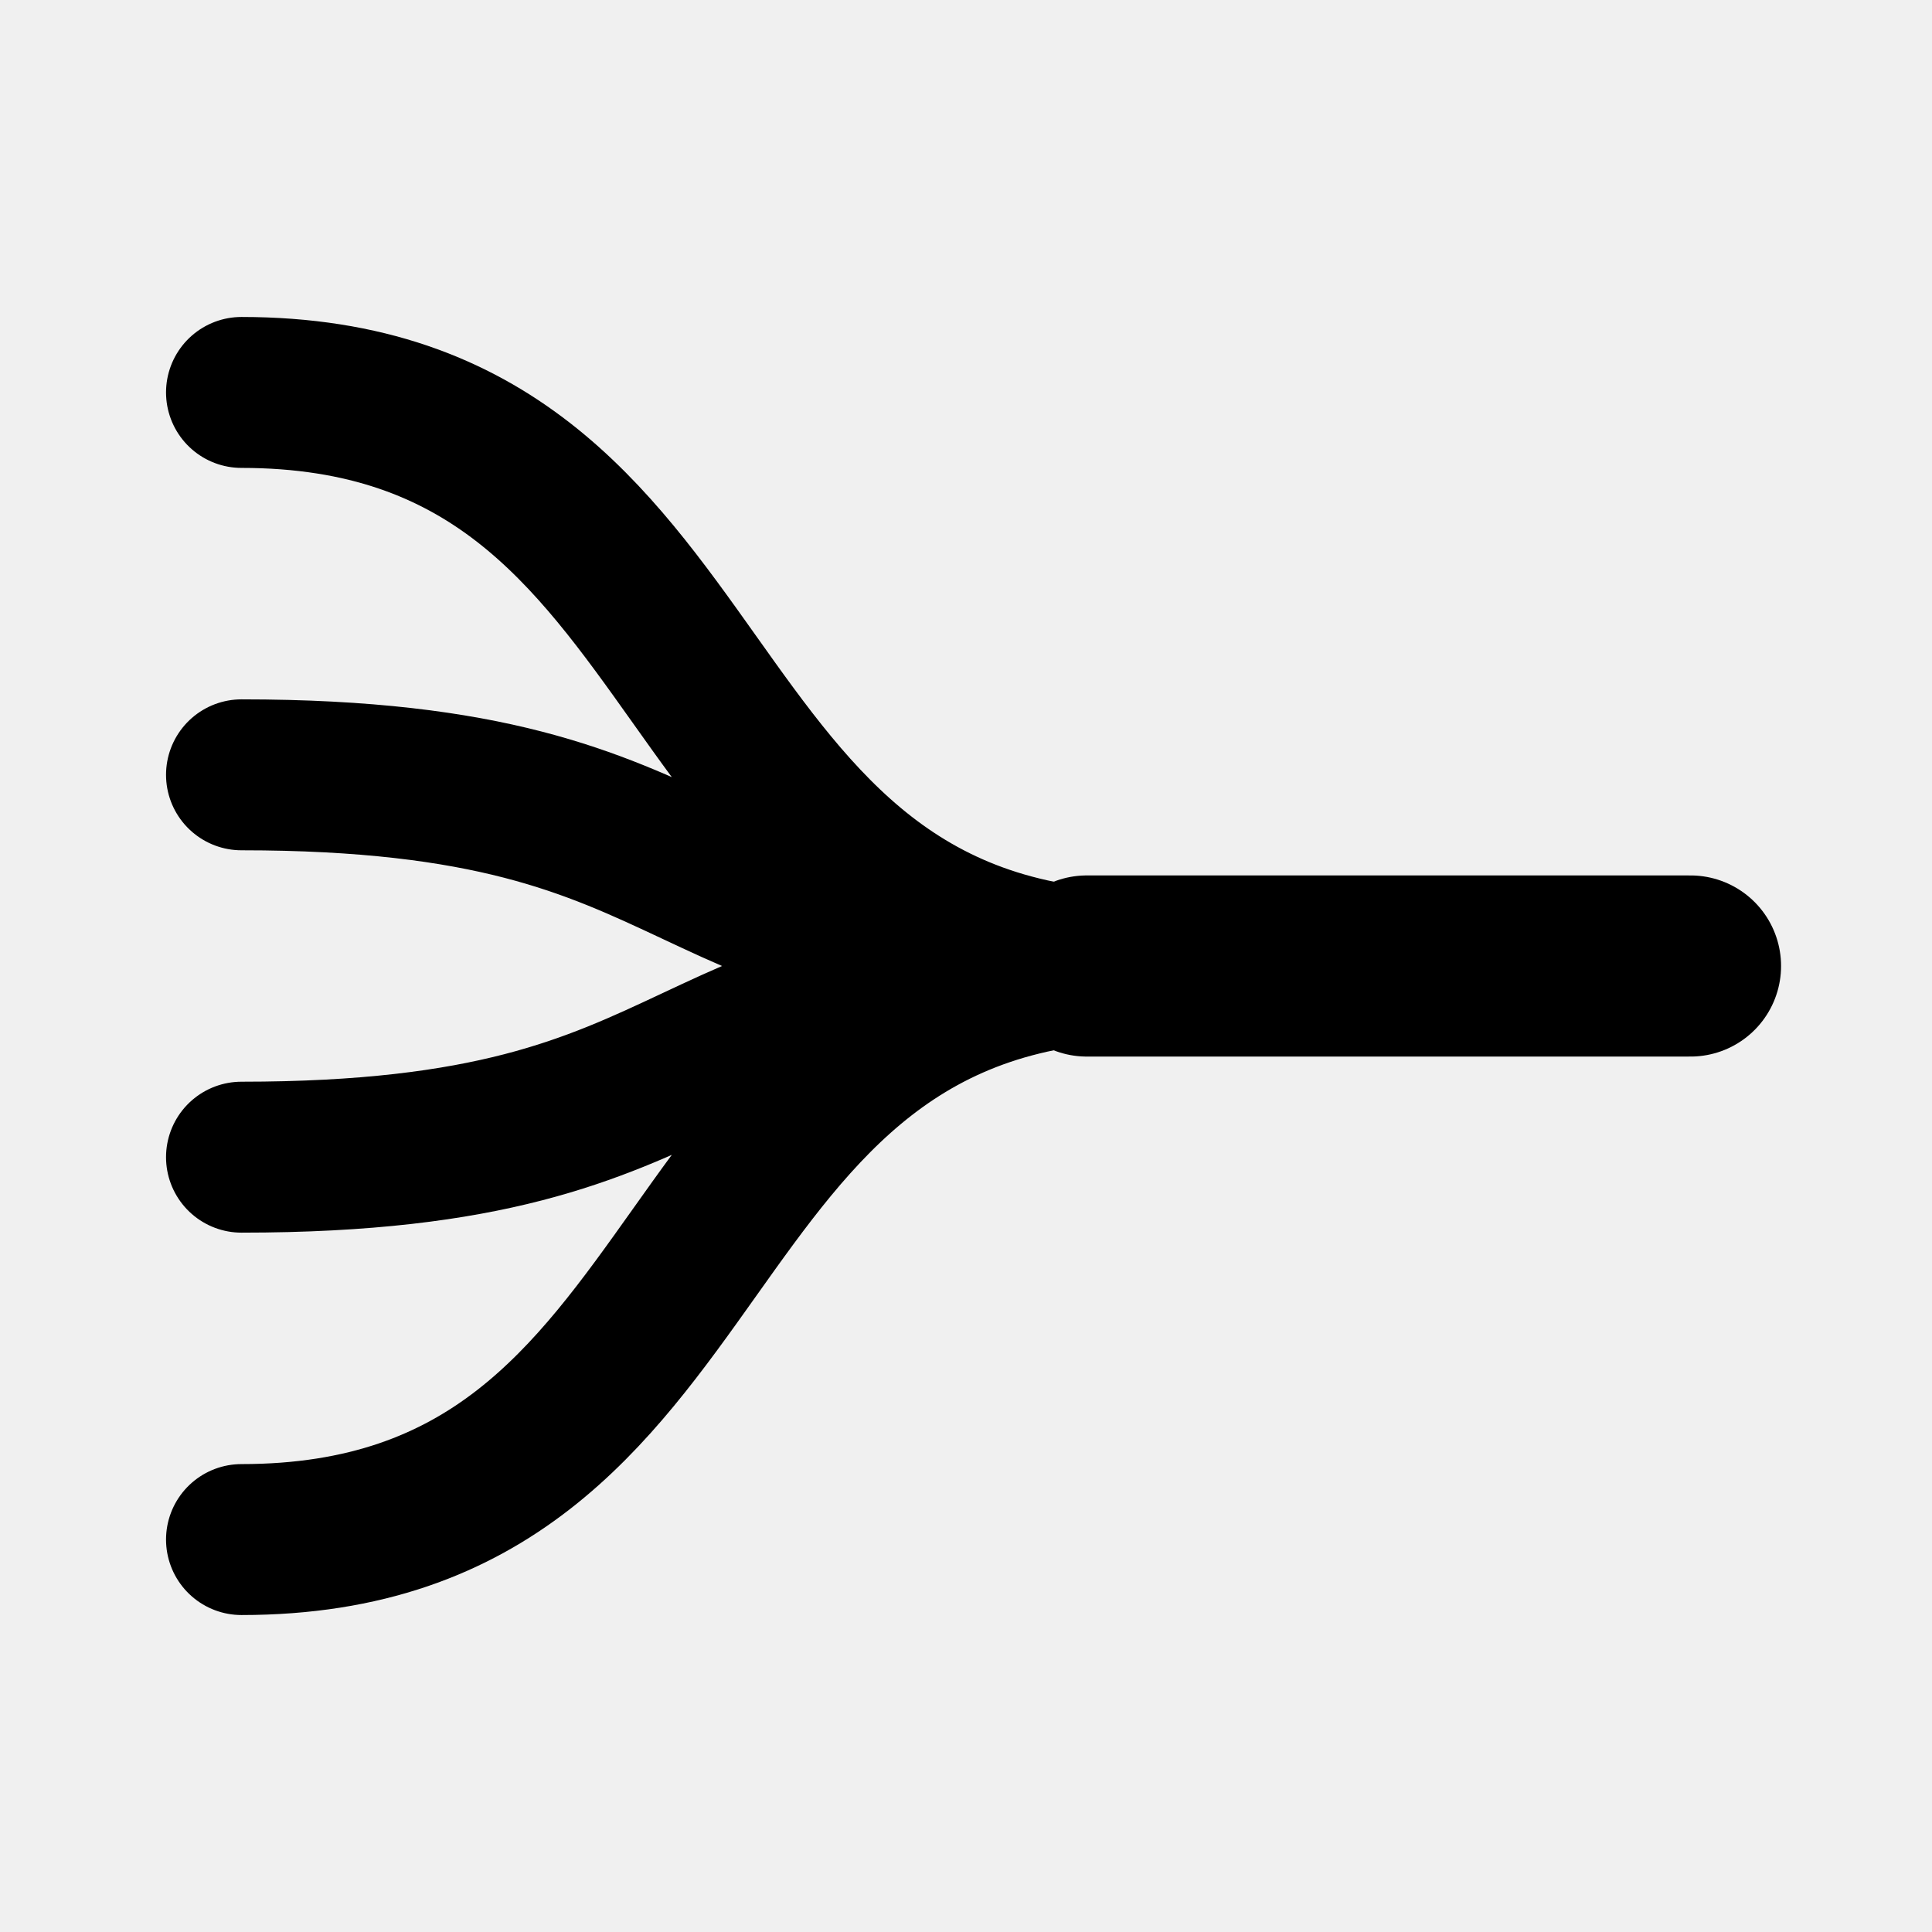
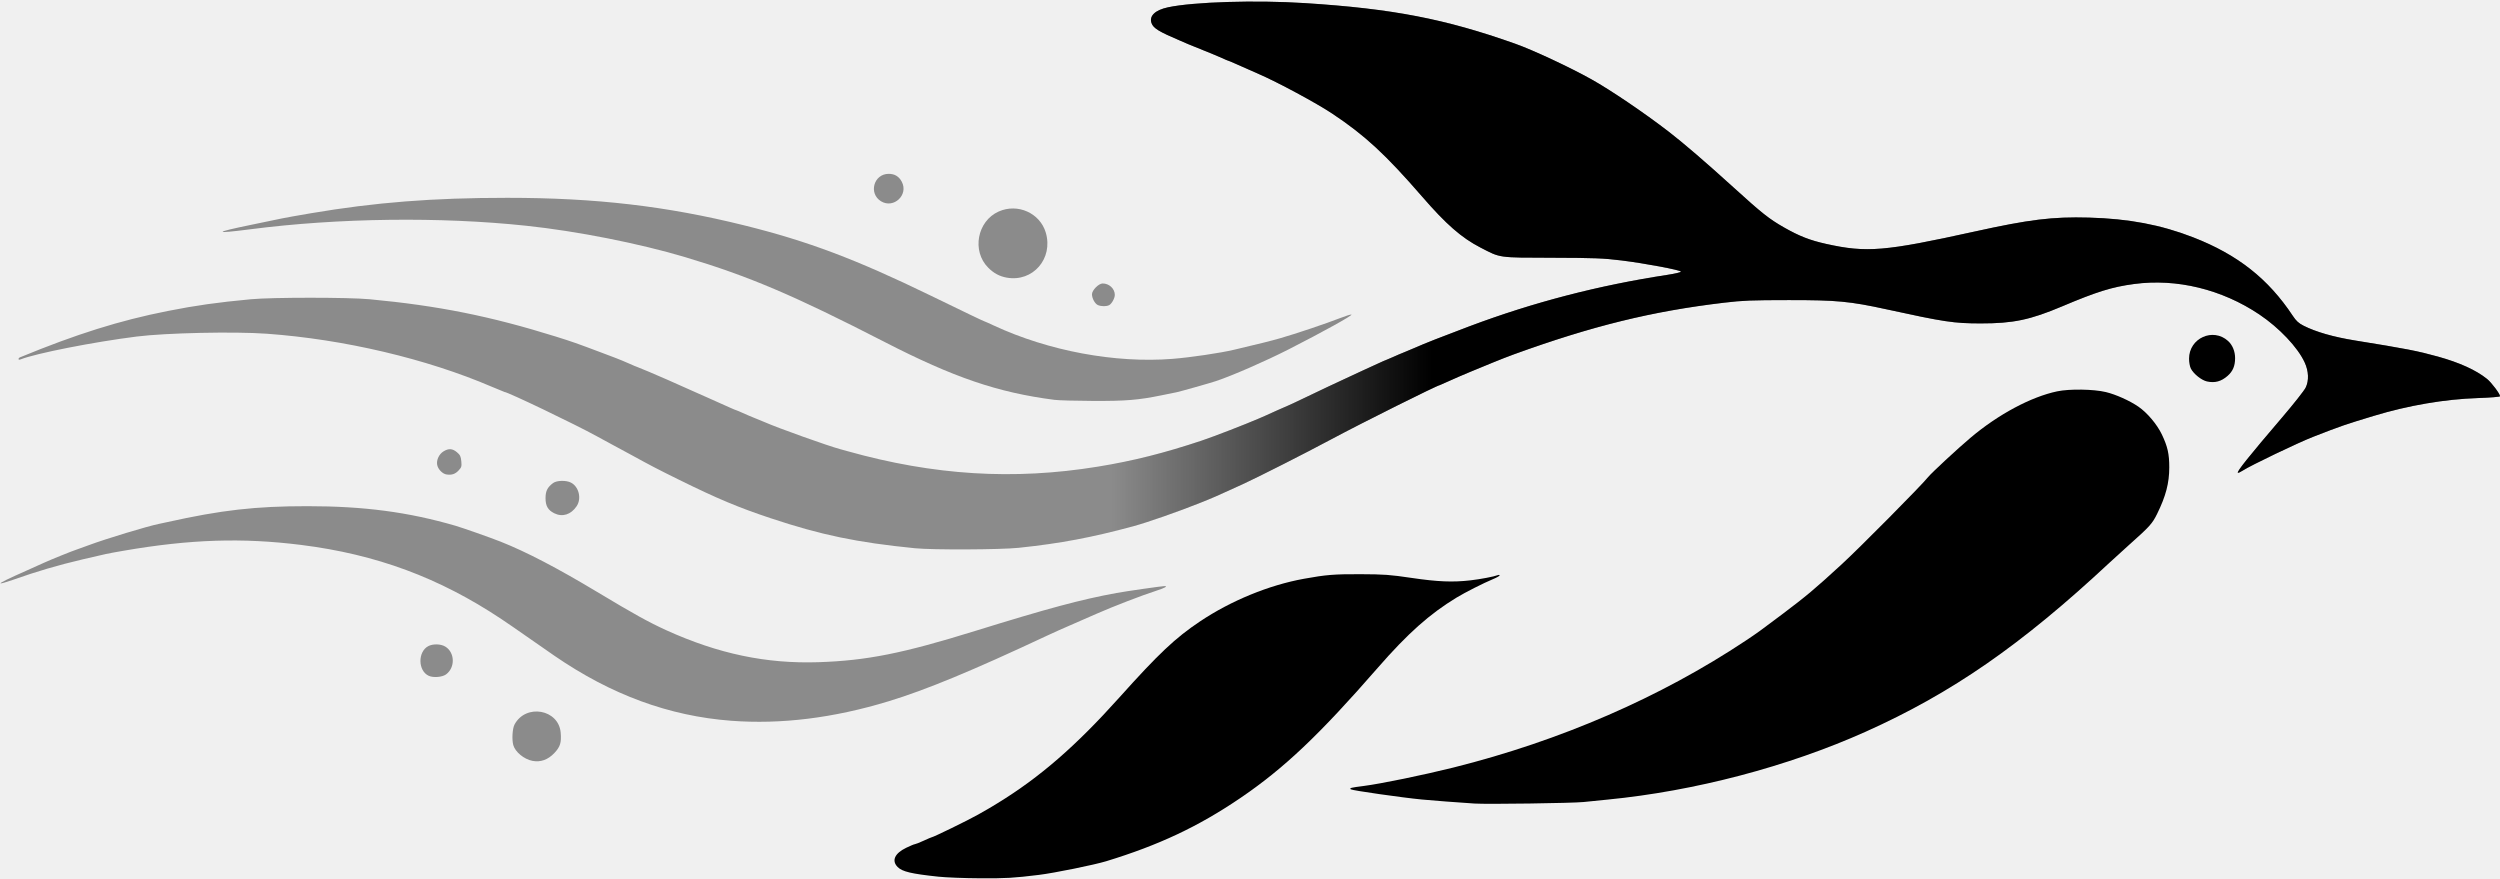
- <svg xmlns="http://www.w3.org/2000/svg" width="64" height="64" viewBox="0 0 64 64">
-   <g fill="none" stroke="#000000" stroke-linecap="round">
-     <path stroke-width="5" d="M8 13.000C24.50 13.000 21.50 32 38 32 M8 25.667C24.50 25.667 21.50 32 38 32 M8 38.333C24.50 38.333 21.50 32 38 32 M8 51.000C24.50 51.000 21.50 32 38 32" />
-     <path stroke-width="6" d="M36 32H56" />
+ <svg xmlns="http://www.w3.org/2000/svg" width="182.15" height="64" viewBox="0 0 182.15 64">
+   <g transform="translate(-12.214 -70.789) scale(0.16641)">
+     <defs>
+       <linearGradient id="mg" gradientUnits="userSpaceOnUse" x1="560" y1="0" x2="700" y2="0">
+         <stop offset="0" stop-color="#fff" stop-opacity="0" />
+         <stop offset="1" stop-color="#fff" />
+       </linearGradient>
+       <mask id="mk" maskUnits="userSpaceOnUse" x="0" y="0" width="1300" height="1300">
+         <rect width="1300" height="1300" fill="url(#mg)" />
+         <rect x="560" y="380" width="400" height="164" fill="#fff" />
+       </mask>
+     </defs>
+     <g fill="#000000">
+       <g fill-opacity="0.42">
+         <path d="M459.15 513.52 C453.55 510.10 455.95 501.50 462.50 501.50 C465.15 501.50 467.03 502.65 468.26 505.02 C471.23 510.76 464.67 516.88 459.15 513.52Z" />
+         <path d="M514.13 546.94 C511.00 546.37 508.51 545.03 506.09 542.61 C498.77 535.31 501.23 522.16 510.69 517.98 C519.01 514.30 528.73 518.67 531.27 527.21 C534.65 538.61 525.60 549.03 514.13 546.94Z" />
+         <path d="M554.15 558.99 C552.84 558.46 551.50 556.06 551.50 554.22 C551.50 552.47 554.44 549.50 556.18 549.50 C559.05 549.50 561.50 551.80 561.50 554.50 C561.50 555.97 560.17 558.37 559.03 558.99 C557.88 559.60 555.67 559.60 554.15 558.99Z" />
+         <path d="M268.91 633.13 C267.17 632.88 265.20 630.88 264.82 628.96 C264.39 626.84 265.61 624.22 267.59 623.01 C269.85 621.64 271.48 621.74 273.46 623.39 C274.85 624.55 275.17 625.21 275.37 627.32 C275.59 629.59 275.46 630.02 274.18 631.38 C272.70 632.96 271.20 633.46 268.91 633.13Z" />
+         <path d="M316.04 650.10 C313.31 648.74 312.25 646.89 312.25 643.50 C312.25 640.38 313.07 638.74 315.56 636.88 C317.14 635.70 321.28 635.60 323.38 636.69 C326.87 638.49 328.12 643.70 325.86 647.04 C323.37 650.73 319.64 651.90 316.04 650.10Z" />
+         <path d="M261.13 721.29 C256.35 719.12 256.24 710.71 260.95 708.27 C263.02 707.20 266.41 707.30 268.35 708.48 C272.58 711.06 272.77 717.63 268.71 720.65 C267.05 721.88 263.16 722.21 261.13 721.29Z" />
+         <path d="M306.50 758.52 C302.84 757.81 298.97 754.62 298.13 751.62 C297.46 749.22 297.75 744.35 298.66 742.64 C303.58 733.36 318.04 735.91 318.89 746.21 C319.25 750.53 318.69 752.34 316.17 755.03 C313.37 758.03 310.08 759.22 306.50 758.52Z" />
+         <path d="M535.00 600.45 C510.24 597.24 490.92 590.65 460.75 575.14 C421.06 554.74 401.22 546.30 373.50 538.01 C353.32 531.98 326.00 526.58 303.80 524.23 C266.15 520.24 221.62 520.80 183.13 525.76 C166.68 527.88 166.80 527.22 183.50 523.79 C189.69 522.52 195.76 521.26 197.00 520.99 C198.24 520.72 203.86 519.72 209.50 518.76 C237.66 513.98 262.89 512.00 295.50 512.00 C334.16 512.00 365.20 515.61 399.25 524.06 C427.13 530.98 448.11 538.88 480.75 554.75 C495.69 562.02 503.99 566.00 504.21 566.00 C504.31 566.00 506.28 566.87 508.58 567.94 C532.50 579.05 561.69 584.49 586.75 582.51 C594.66 581.88 607.60 579.97 613.75 578.51 C625.45 575.75 629.51 574.73 634.00 573.45 C640.49 571.60 654.26 566.97 660.14 564.66 C662.56 563.71 664.79 563.01 665.10 563.12 C665.85 563.37 652.72 570.65 637.74 578.29 C627.49 583.51 612.99 589.85 605.75 592.26 C603.11 593.14 590.10 596.82 588.50 597.14 C587.81 597.28 584.89 597.87 582.00 598.46 C571.77 600.55 566.43 600.99 552.00 600.93 C544.44 600.90 536.79 600.69 535.00 600.45Z" />
+         <path d="M393.50 740.96 C366.35 738.90 341.01 729.59 316.25 712.58 C313.23 710.50 307.71 706.67 304.00 704.06 C300.29 701.45 295.34 698.05 293.00 696.49 C265.74 678.33 238.17 668.11 205.25 663.98 C179.50 660.75 156.75 661.49 127.65 666.50 C120.47 667.74 119.87 667.87 109.75 670.26 C98.50 672.92 89.68 675.51 79.08 679.26 C76.24 680.26 73.79 680.96 73.64 680.81 C73.37 680.54 76.94 678.79 85.50 675.00 C87.84 673.96 90.99 672.55 92.50 671.85 C95.57 670.44 105.07 666.60 107.00 665.99 C107.69 665.77 110.16 664.88 112.50 664.00 C119.87 661.26 137.77 655.83 143.00 654.76 C143.96 654.56 145.54 654.22 146.50 654.01 C170.37 648.70 185.18 647.01 208.00 647.01 C232.75 647.01 252.12 649.57 272.75 655.56 C275.92 656.48 287.97 660.72 292.60 662.55 C303.71 666.95 317.33 674.04 334.75 684.50 C350.90 694.21 357.51 697.86 365.14 701.33 C387.87 711.65 408.90 716.07 431.75 715.32 C452.79 714.63 468.59 711.49 500.25 701.67 C532.25 691.75 546.73 687.86 562.25 685.02 C566.45 684.25 582.05 682.01 583.23 682.00 C584.87 682.00 583.46 682.81 579.75 684.00 C573.55 685.99 560.44 691.05 553.50 694.12 C549.79 695.77 544.50 698.08 541.75 699.26 C539.00 700.43 534.50 702.45 531.75 703.74 C499.12 719.05 478.89 727.43 462.50 732.42 C438.36 739.77 415.37 742.62 393.50 740.96Z" />
+         <path d="M474.00 665.43 C448.48 662.88 432.93 659.64 410.75 652.26 C396.76 647.61 387.44 643.70 370.75 635.47 C361.50 630.91 358.25 629.22 349.50 624.41 C347.71 623.43 344.56 621.73 342.50 620.63 C340.44 619.53 336.95 617.64 334.75 616.42 C325.39 611.25 295.67 597.00 294.25 597.00 C294.14 597.00 291.62 595.96 288.65 594.69 C260.10 582.45 224.05 573.96 190.25 571.51 C176.06 570.48 146.09 571.13 133.25 572.74 C114.43 575.11 89.04 580.10 82.38 582.76 C81.89 582.95 81.50 582.88 81.50 582.61 C81.50 582.33 81.78 581.99 82.13 581.85 C106.76 571.69 125.82 565.71 146.75 561.57 C159.28 559.09 168.51 557.79 183.25 556.41 C192.61 555.53 225.89 555.53 235.25 556.41 C265.24 559.23 288.05 563.80 316.75 572.75 C323.79 574.95 326.21 575.80 336.25 579.59 C338.45 580.42 341.49 581.57 343.00 582.14 C344.51 582.71 347.16 583.81 348.89 584.59 C350.61 585.36 352.12 586.00 352.24 586.00 C352.46 586.00 361.57 589.85 365.38 591.55 C368.29 592.85 373.60 595.22 378.88 597.56 C380.04 598.08 381.96 598.92 383.12 599.44 C387.75 601.49 390.36 602.66 392.89 603.81 C394.34 604.46 395.63 605.00 395.75 605.00 C395.87 605.00 397.16 605.55 398.62 606.21 C400.08 606.88 402.50 607.91 404.01 608.50 C405.52 609.09 407.43 609.88 408.25 610.24 C413.96 612.77 435.92 620.62 441.25 622.04 C442.07 622.26 443.54 622.66 444.50 622.94 C482.23 633.53 517.18 635.70 554.00 629.71 C569.48 627.20 583.25 623.74 599.75 618.23 C604.73 616.57 618.91 611.08 624.50 608.66 C625.46 608.24 626.70 607.71 627.25 607.47 C627.80 607.24 630.24 606.14 632.67 605.02 C635.11 603.91 637.19 603.00 637.29 603.00 C637.40 603.00 640.92 601.35 645.12 599.33 C649.31 597.31 653.65 595.25 654.75 594.74 C655.85 594.24 659.11 592.72 662.00 591.36 C664.89 590.00 668.49 588.33 670.00 587.64 C671.51 586.96 674.40 585.63 676.42 584.70 C678.44 583.76 680.17 583.00 680.28 583.00 C680.38 583.00 681.66 582.45 683.12 581.79 C684.58 581.12 686.98 580.10 688.47 579.51 C689.95 578.93 692.09 578.03 693.21 577.52 C696.58 575.99 705.11 572.63 716.75 568.26 C744.79 557.73 773.25 550.34 803.63 545.70 C806.87 545.20 809.44 544.58 809.36 544.32 C809.12 543.61 793.61 540.69 783.32 539.42 C775.34 538.44 771.69 538.30 753.00 538.24 C728.95 538.17 730.54 538.39 721.54 533.75 C713.30 529.49 706.56 523.60 696.08 511.50 C680.08 493.03 670.95 484.60 656.75 475.16 C649.74 470.50 632.91 461.43 624.50 457.78 C620.12 455.88 617.26 454.62 614.11 453.19 C612.66 452.54 611.37 452.00 611.25 452.00 C611.13 452.00 609.84 451.46 608.39 450.79 C606.94 450.13 603.39 448.65 600.50 447.50 C597.61 446.36 594.52 445.10 593.62 444.71 C592.73 444.32 591.27 443.69 590.38 443.31 C580.72 439.21 578.37 437.77 577.56 435.47 C576.48 432.36 579.16 429.80 584.75 428.60 C595.88 426.21 623.22 425.37 644.75 426.75 C683.11 429.20 706.05 433.63 736.75 444.51 C744.57 447.28 760.70 454.82 770.25 460.16 C778.57 464.81 793.31 474.80 803.79 482.87 C810.54 488.07 820.12 496.31 832.25 507.32 C844.87 518.79 847.94 521.22 854.47 524.95 C861.23 528.80 865.84 530.60 873.00 532.19 C890.65 536.11 898.59 535.45 937.75 526.81 C962.00 521.46 972.05 520.23 988.00 520.66 C1005.45 521.14 1019.52 523.80 1033.69 529.32 C1053.15 536.91 1066.50 547.43 1077.26 563.67 C1078.77 565.95 1079.82 566.90 1082.03 568.02 C1087.43 570.74 1095.09 572.94 1104.50 574.46 C1126.98 578.09 1131.82 579.03 1140.82 581.52 C1150.31 584.16 1157.48 587.42 1162.32 591.31 C1164.26 592.87 1168.00 597.86 1168.00 598.88 C1168.00 599.14 1163.74 599.49 1158.38 599.67 C1143.83 600.15 1127.86 602.88 1112.75 607.46 C1099.80 611.39 1098.72 611.76 1086.25 616.61 C1079.63 619.18 1058.79 629.17 1055.36 631.41 C1054.33 632.09 1053.36 632.52 1053.20 632.37 C1052.70 631.87 1058.06 625.17 1072.50 608.27 C1077.59 602.32 1082.27 596.39 1082.90 595.10 C1084.40 592.02 1084.23 587.88 1082.43 584.00 C1079.39 577.44 1071.32 568.91 1062.60 563.06 C1046.18 552.04 1026.39 547.23 1007.75 549.74 C998.10 551.03 991.51 553.08 976.25 559.53 C962.20 565.46 954.82 567.01 940.58 566.99 C928.86 566.98 924.78 566.37 899.25 560.79 C883.31 557.31 877.53 556.76 856.50 556.78 C840.24 556.79 836.49 556.94 828.25 557.92 C796.63 561.67 770.57 568.08 736.15 580.56 C733.89 581.38 729.84 582.96 727.15 584.07 C724.45 585.18 719.89 587.06 717.00 588.25 C714.11 589.44 710.01 591.22 707.87 592.20 C705.74 593.19 703.91 594.00 703.81 594.00 C702.83 594.00 669.76 610.51 656.50 617.61 C644.90 623.83 624.04 634.41 617.25 637.51 C606.02 642.65 604.75 643.21 599.00 645.51 C589.56 649.30 575.78 654.12 569.63 655.79 C551.53 660.71 537.68 663.32 519.41 665.24 C511.51 666.08 481.65 666.20 474.00 665.43Z" />
+       </g>
+       <g mask="url(#mk)">
+         <path d="M474.00 665.43 C448.48 662.88 432.93 659.64 410.75 652.26 C396.76 647.61 387.44 643.70 370.75 635.47 C361.50 630.91 358.25 629.22 349.50 624.41 C347.71 623.43 344.56 621.73 342.50 620.63 C340.44 619.53 336.95 617.64 334.75 616.42 C325.39 611.25 295.67 597.00 294.25 597.00 C294.14 597.00 291.62 595.96 288.65 594.69 C260.10 582.45 224.05 573.96 190.25 571.51 C176.06 570.48 146.09 571.13 133.25 572.74 C114.43 575.11 89.04 580.10 82.38 582.76 C81.89 582.95 81.50 582.88 81.50 582.61 C81.50 582.33 81.78 581.99 82.13 581.85 C106.76 571.69 125.82 565.71 146.75 561.57 C159.28 559.09 168.51 557.79 183.25 556.41 C192.61 555.53 225.89 555.53 235.25 556.41 C265.24 559.23 288.05 563.80 316.75 572.75 C323.79 574.95 326.21 575.80 336.25 579.59 C338.45 580.42 341.49 581.57 343.00 582.14 C344.51 582.71 347.16 583.81 348.89 584.59 C350.61 585.36 352.12 586.00 352.24 586.00 C352.46 586.00 361.57 589.85 365.38 591.55 C368.29 592.85 373.60 595.22 378.88 597.56 C380.04 598.08 381.96 598.92 383.12 599.44 C387.75 601.49 390.36 602.66 392.89 603.81 C394.34 604.46 395.63 605.00 395.75 605.00 C395.87 605.00 397.16 605.55 398.62 606.21 C400.08 606.88 402.50 607.91 404.01 608.50 C405.52 609.09 407.43 609.88 408.25 610.24 C413.96 612.77 435.92 620.62 441.25 622.04 C442.07 622.26 443.54 622.66 444.50 622.94 C482.23 633.53 517.18 635.70 554.00 629.71 C569.48 627.20 583.25 623.74 599.75 618.23 C604.73 616.57 618.91 611.08 624.50 608.66 C625.46 608.24 626.70 607.71 627.25 607.47 C627.80 607.24 630.24 606.14 632.67 605.02 C635.11 603.91 637.19 603.00 637.29 603.00 C637.40 603.00 640.92 601.35 645.12 599.33 C649.31 597.31 653.65 595.25 654.75 594.74 C655.85 594.24 659.11 592.72 662.00 591.36 C664.89 590.00 668.49 588.33 670.00 587.64 C671.51 586.96 674.40 585.63 676.42 584.70 C678.44 583.76 680.17 583.00 680.28 583.00 C680.38 583.00 681.66 582.45 683.12 581.79 C684.58 581.12 686.98 580.10 688.47 579.51 C689.95 578.93 692.09 578.03 693.21 577.52 C696.58 575.99 705.11 572.63 716.75 568.26 C744.79 557.73 773.25 550.34 803.63 545.70 C806.87 545.20 809.44 544.58 809.36 544.32 C809.12 543.61 793.61 540.69 783.32 539.42 C775.34 538.44 771.69 538.30 753.00 538.24 C728.95 538.17 730.54 538.39 721.54 533.75 C713.30 529.49 706.56 523.60 696.08 511.50 C680.08 493.03 670.95 484.60 656.75 475.16 C649.74 470.50 632.91 461.43 624.50 457.78 C620.12 455.88 617.26 454.62 614.11 453.19 C612.66 452.54 611.37 452.00 611.25 452.00 C611.13 452.00 609.84 451.46 608.39 450.79 C606.94 450.13 603.39 448.65 600.50 447.50 C597.61 446.36 594.52 445.10 593.62 444.71 C592.73 444.32 591.27 443.69 590.38 443.31 C580.72 439.21 578.37 437.77 577.56 435.47 C576.48 432.36 579.16 429.80 584.75 428.60 C595.88 426.21 623.22 425.37 644.75 426.75 C683.11 429.20 706.05 433.63 736.75 444.51 C744.57 447.28 760.70 454.82 770.25 460.16 C778.57 464.81 793.31 474.80 803.79 482.87 C810.54 488.07 820.12 496.31 832.25 507.32 C844.87 518.79 847.94 521.22 854.47 524.95 C861.23 528.80 865.84 530.60 873.00 532.19 C890.65 536.11 898.59 535.45 937.75 526.81 C962.00 521.46 972.05 520.23 988.00 520.66 C1005.45 521.14 1019.52 523.80 1033.69 529.32 C1053.15 536.91 1066.50 547.43 1077.26 563.67 C1078.77 565.95 1079.82 566.90 1082.03 568.02 C1087.43 570.74 1095.09 572.94 1104.50 574.46 C1126.98 578.09 1131.82 579.03 1140.82 581.52 C1150.31 584.16 1157.48 587.42 1162.32 591.31 C1164.26 592.87 1168.00 597.86 1168.00 598.88 C1168.00 599.14 1163.74 599.49 1158.38 599.67 C1143.83 600.15 1127.86 602.88 1112.75 607.46 C1099.80 611.39 1098.72 611.76 1086.25 616.61 C1079.63 619.18 1058.79 629.17 1055.36 631.41 C1054.33 632.09 1053.36 632.52 1053.20 632.37 C1052.70 631.87 1058.06 625.17 1072.50 608.27 C1077.59 602.32 1082.27 596.39 1082.90 595.10 C1084.40 592.02 1084.23 587.88 1082.43 584.00 C1079.39 577.44 1071.32 568.91 1062.60 563.06 C1046.18 552.04 1026.39 547.23 1007.75 549.74 C998.10 551.03 991.51 553.08 976.25 559.53 C962.20 565.46 954.82 567.01 940.58 566.99 C928.86 566.98 924.78 566.37 899.25 560.79 C883.31 557.31 877.53 556.76 856.50 556.78 C840.24 556.79 836.49 556.94 828.25 557.92 C796.63 561.67 770.57 568.08 736.15 580.56 C733.89 581.38 729.84 582.96 727.15 584.07 C724.45 585.18 719.89 587.06 717.00 588.25 C714.11 589.44 710.01 591.22 707.87 592.20 C705.74 593.19 703.91 594.00 703.81 594.00 C702.83 594.00 669.76 610.51 656.50 617.61 C644.90 623.83 624.04 634.41 617.25 637.51 C606.02 642.65 604.75 643.21 599.00 645.51 C589.56 649.30 575.78 654.12 569.63 655.79 C551.53 660.71 537.68 663.32 519.41 665.24 C511.51 666.08 481.65 666.20 474.00 665.43Z" />
+       </g>
+       <path d="M719.00 777.21 C711.57 776.73 700.71 775.90 696.00 775.45 C687.40 774.63 665.29 771.46 664.79 770.98 C664.19 770.39 664.79 770.24 670.50 769.51 C677.99 768.55 696.71 764.70 709.75 761.44 C756.66 749.70 800.40 730.71 837.75 705.87 C842.71 702.57 844.35 701.39 853.50 694.49 C864.38 686.29 867.83 683.40 879.76 672.45 C887.47 665.38 914.86 637.74 917.50 634.37 C918.91 632.57 930.49 621.83 936.27 616.96 C948.35 606.79 962.67 599.13 974.12 596.73 C979.46 595.60 990.09 595.76 995.41 597.05 C999.83 598.11 1005.85 600.82 1009.68 603.45 C1013.53 606.10 1017.84 611.21 1019.94 615.63 C1022.46 620.92 1023.18 624.13 1023.18 630.00 C1023.18 636.89 1021.67 642.64 1017.85 650.39 C1015.70 654.73 1014.66 655.88 1005.26 664.25 C1002.79 666.45 999.08 669.83 997.01 671.76 C958.38 707.79 928.05 728.81 890.25 745.76 C856.23 761.02 815.39 771.76 777.25 775.48 C774.23 775.77 769.50 776.25 766.75 776.54 C761.92 777.04 724.60 777.57 719.00 777.21Z" />
+       <path d="M484.25 809.23 C472.42 807.97 468.45 807.03 466.42 805.00 C463.67 802.24 465.10 799.02 470.16 796.58 C471.96 795.71 473.67 795.00 473.96 795.00 C474.24 795.00 475.95 794.33 477.75 793.50 C479.55 792.67 481.13 792.00 481.25 792.00 C481.94 792.00 497.34 784.49 501.62 782.06 C506.08 779.54 506.93 779.04 510.25 777.00 C528.69 765.70 544.39 752.07 563.50 730.76 C580.76 711.51 587.96 704.72 598.78 697.48 C612.36 688.39 628.98 681.57 644.33 678.79 C653.94 677.04 657.55 676.75 669.00 676.79 C679.47 676.83 681.91 677.01 691.44 678.42 C702.88 680.11 709.44 680.38 717.25 679.48 C721.59 678.98 727.51 677.85 729.19 677.20 C729.63 677.03 730.00 677.09 729.99 677.32 C729.99 677.56 728.69 678.29 727.12 678.94 C722.87 680.71 714.89 684.75 711.09 687.06 C699.34 694.19 689.70 702.78 676.70 717.70 C650.89 747.33 635.55 761.85 616.25 774.94 C598.00 787.32 580.70 795.45 557.75 802.46 C552.44 804.08 534.95 807.63 528.25 808.45 C517.06 809.82 514.02 809.99 502.50 809.93 C495.76 809.90 487.55 809.58 484.25 809.23Z" />
+       <path d="M1039.70 592.41 C1037.34 591.90 1033.86 589.14 1032.66 586.82 C1032.18 585.92 1031.84 584.06 1031.84 582.44 C1031.83 573.46 1042.33 568.70 1048.92 574.68 C1050.86 576.45 1052.00 579.21 1052.00 582.17 C1052.00 585.62 1051.02 587.94 1048.72 589.96 C1045.93 592.41 1043.17 593.16 1039.70 592.41Z" />
+     </g>
  </g>
</svg>
